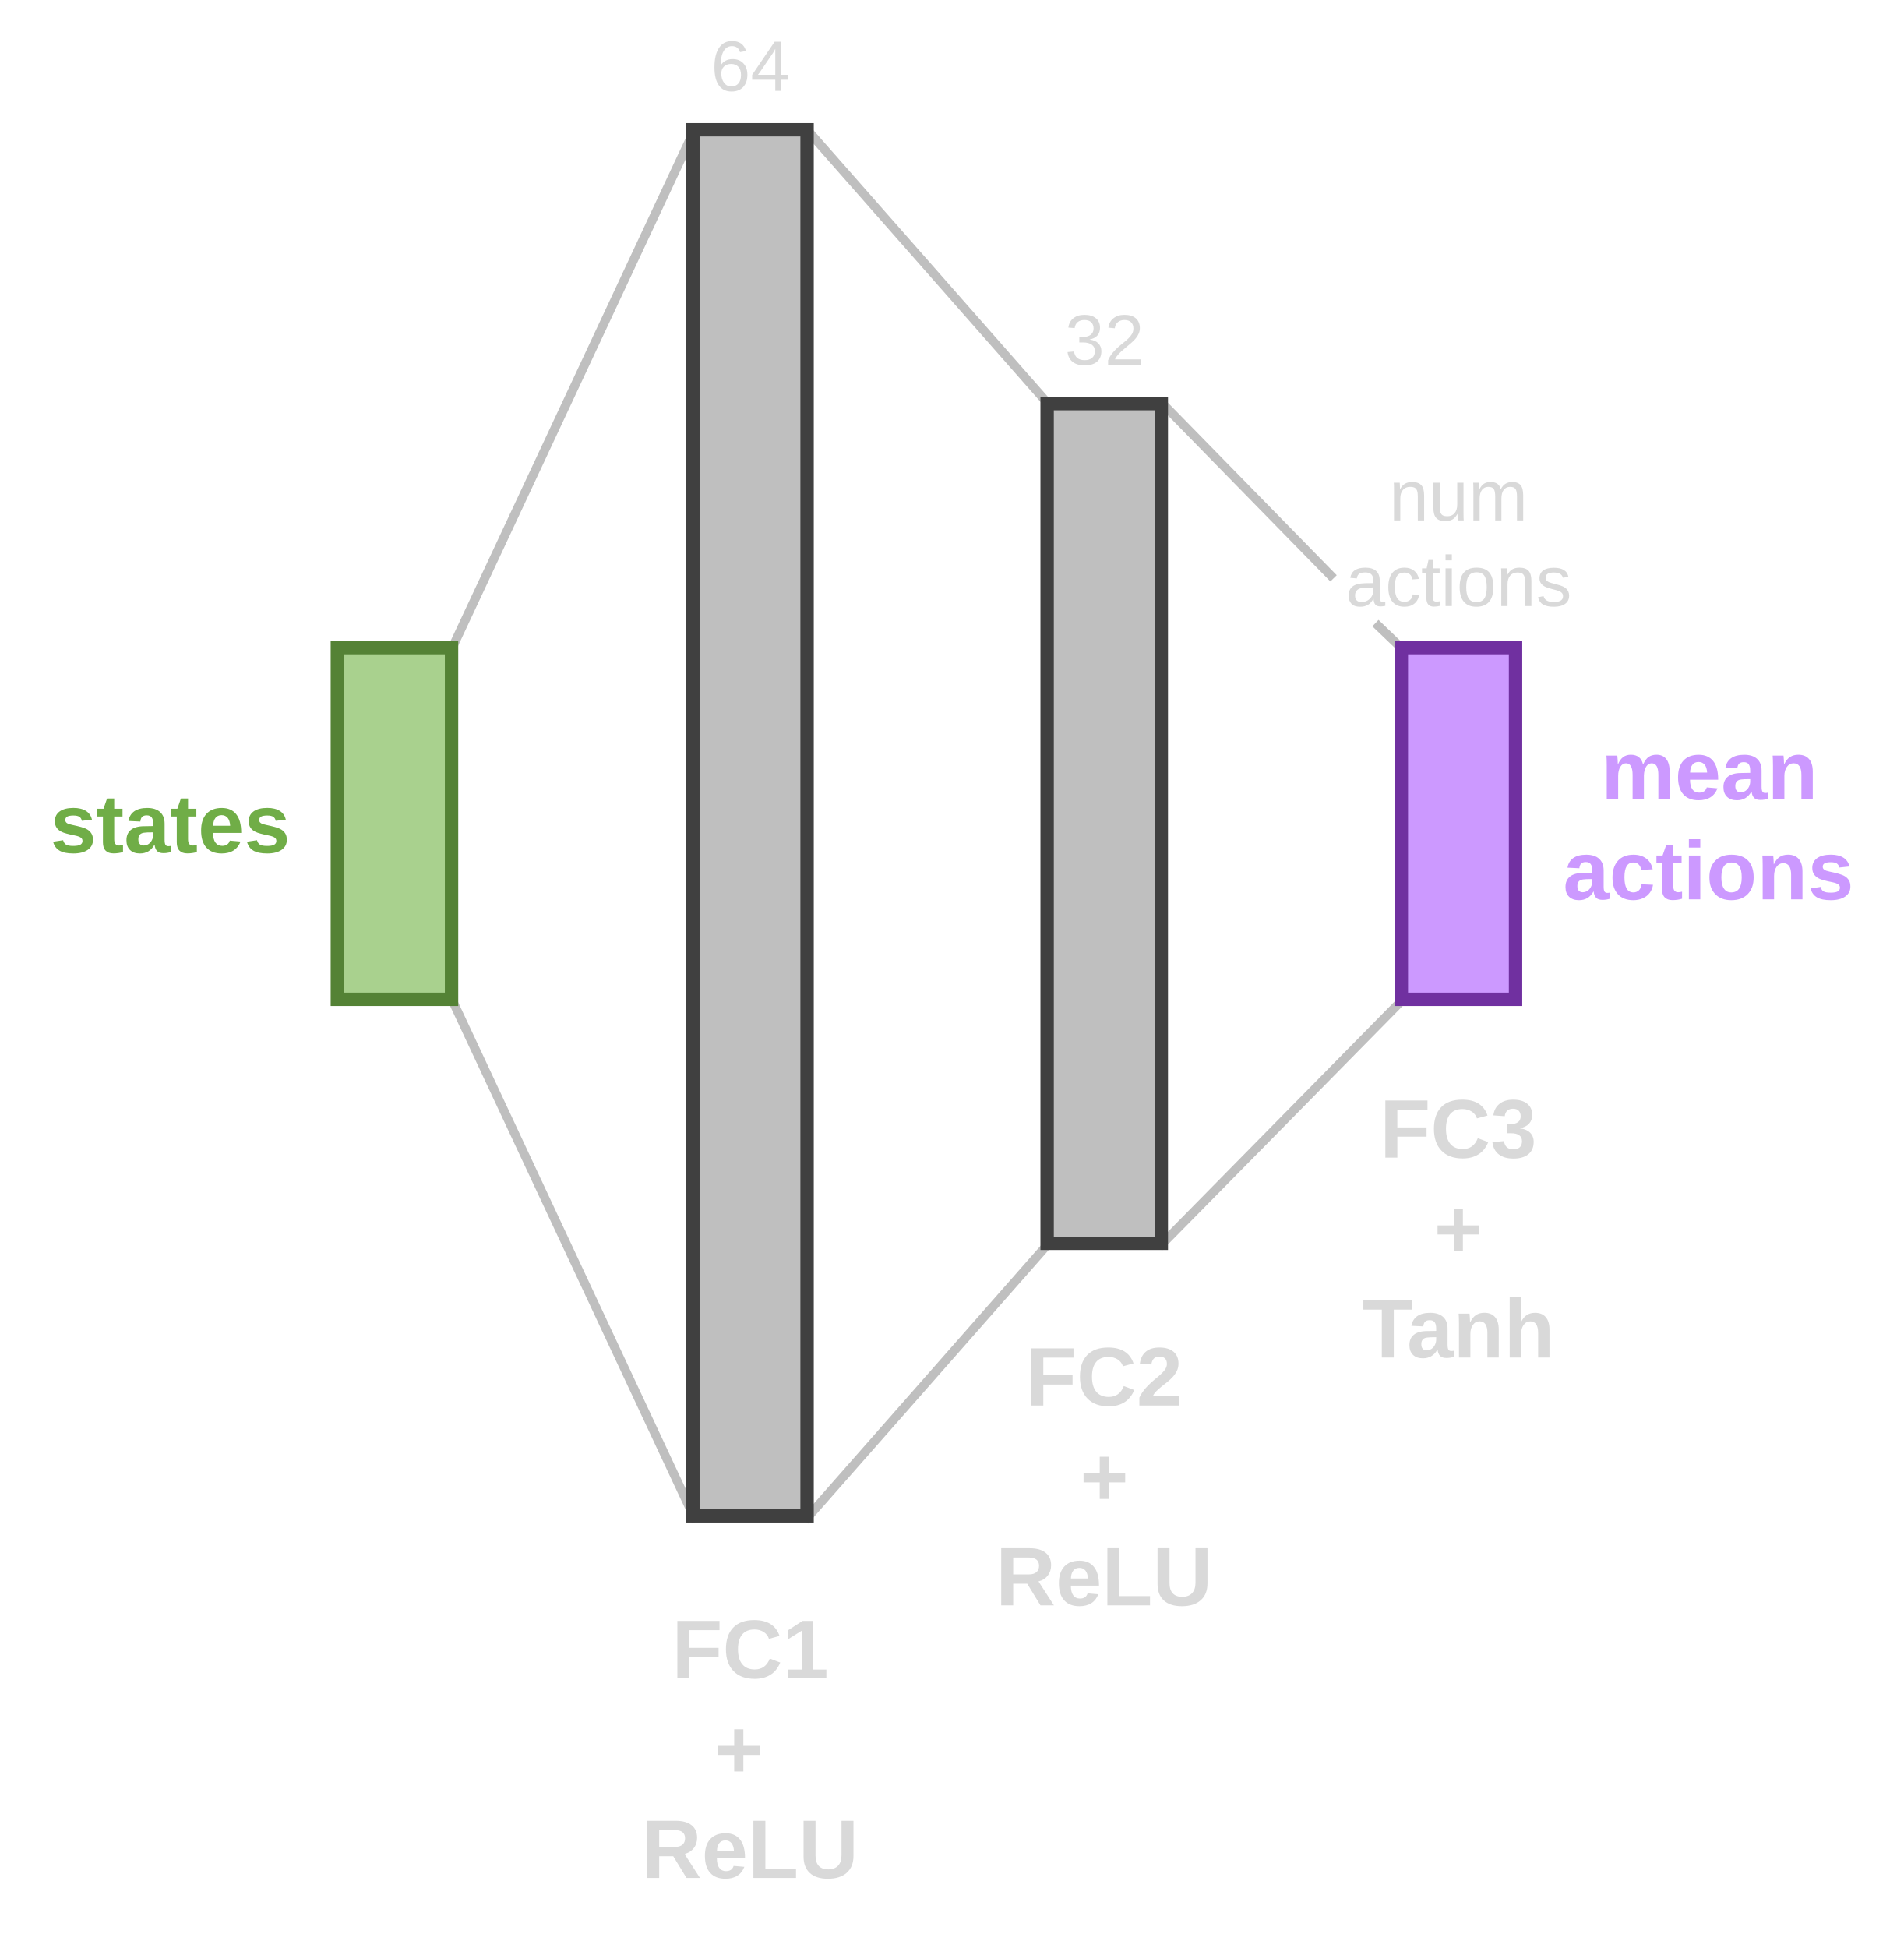
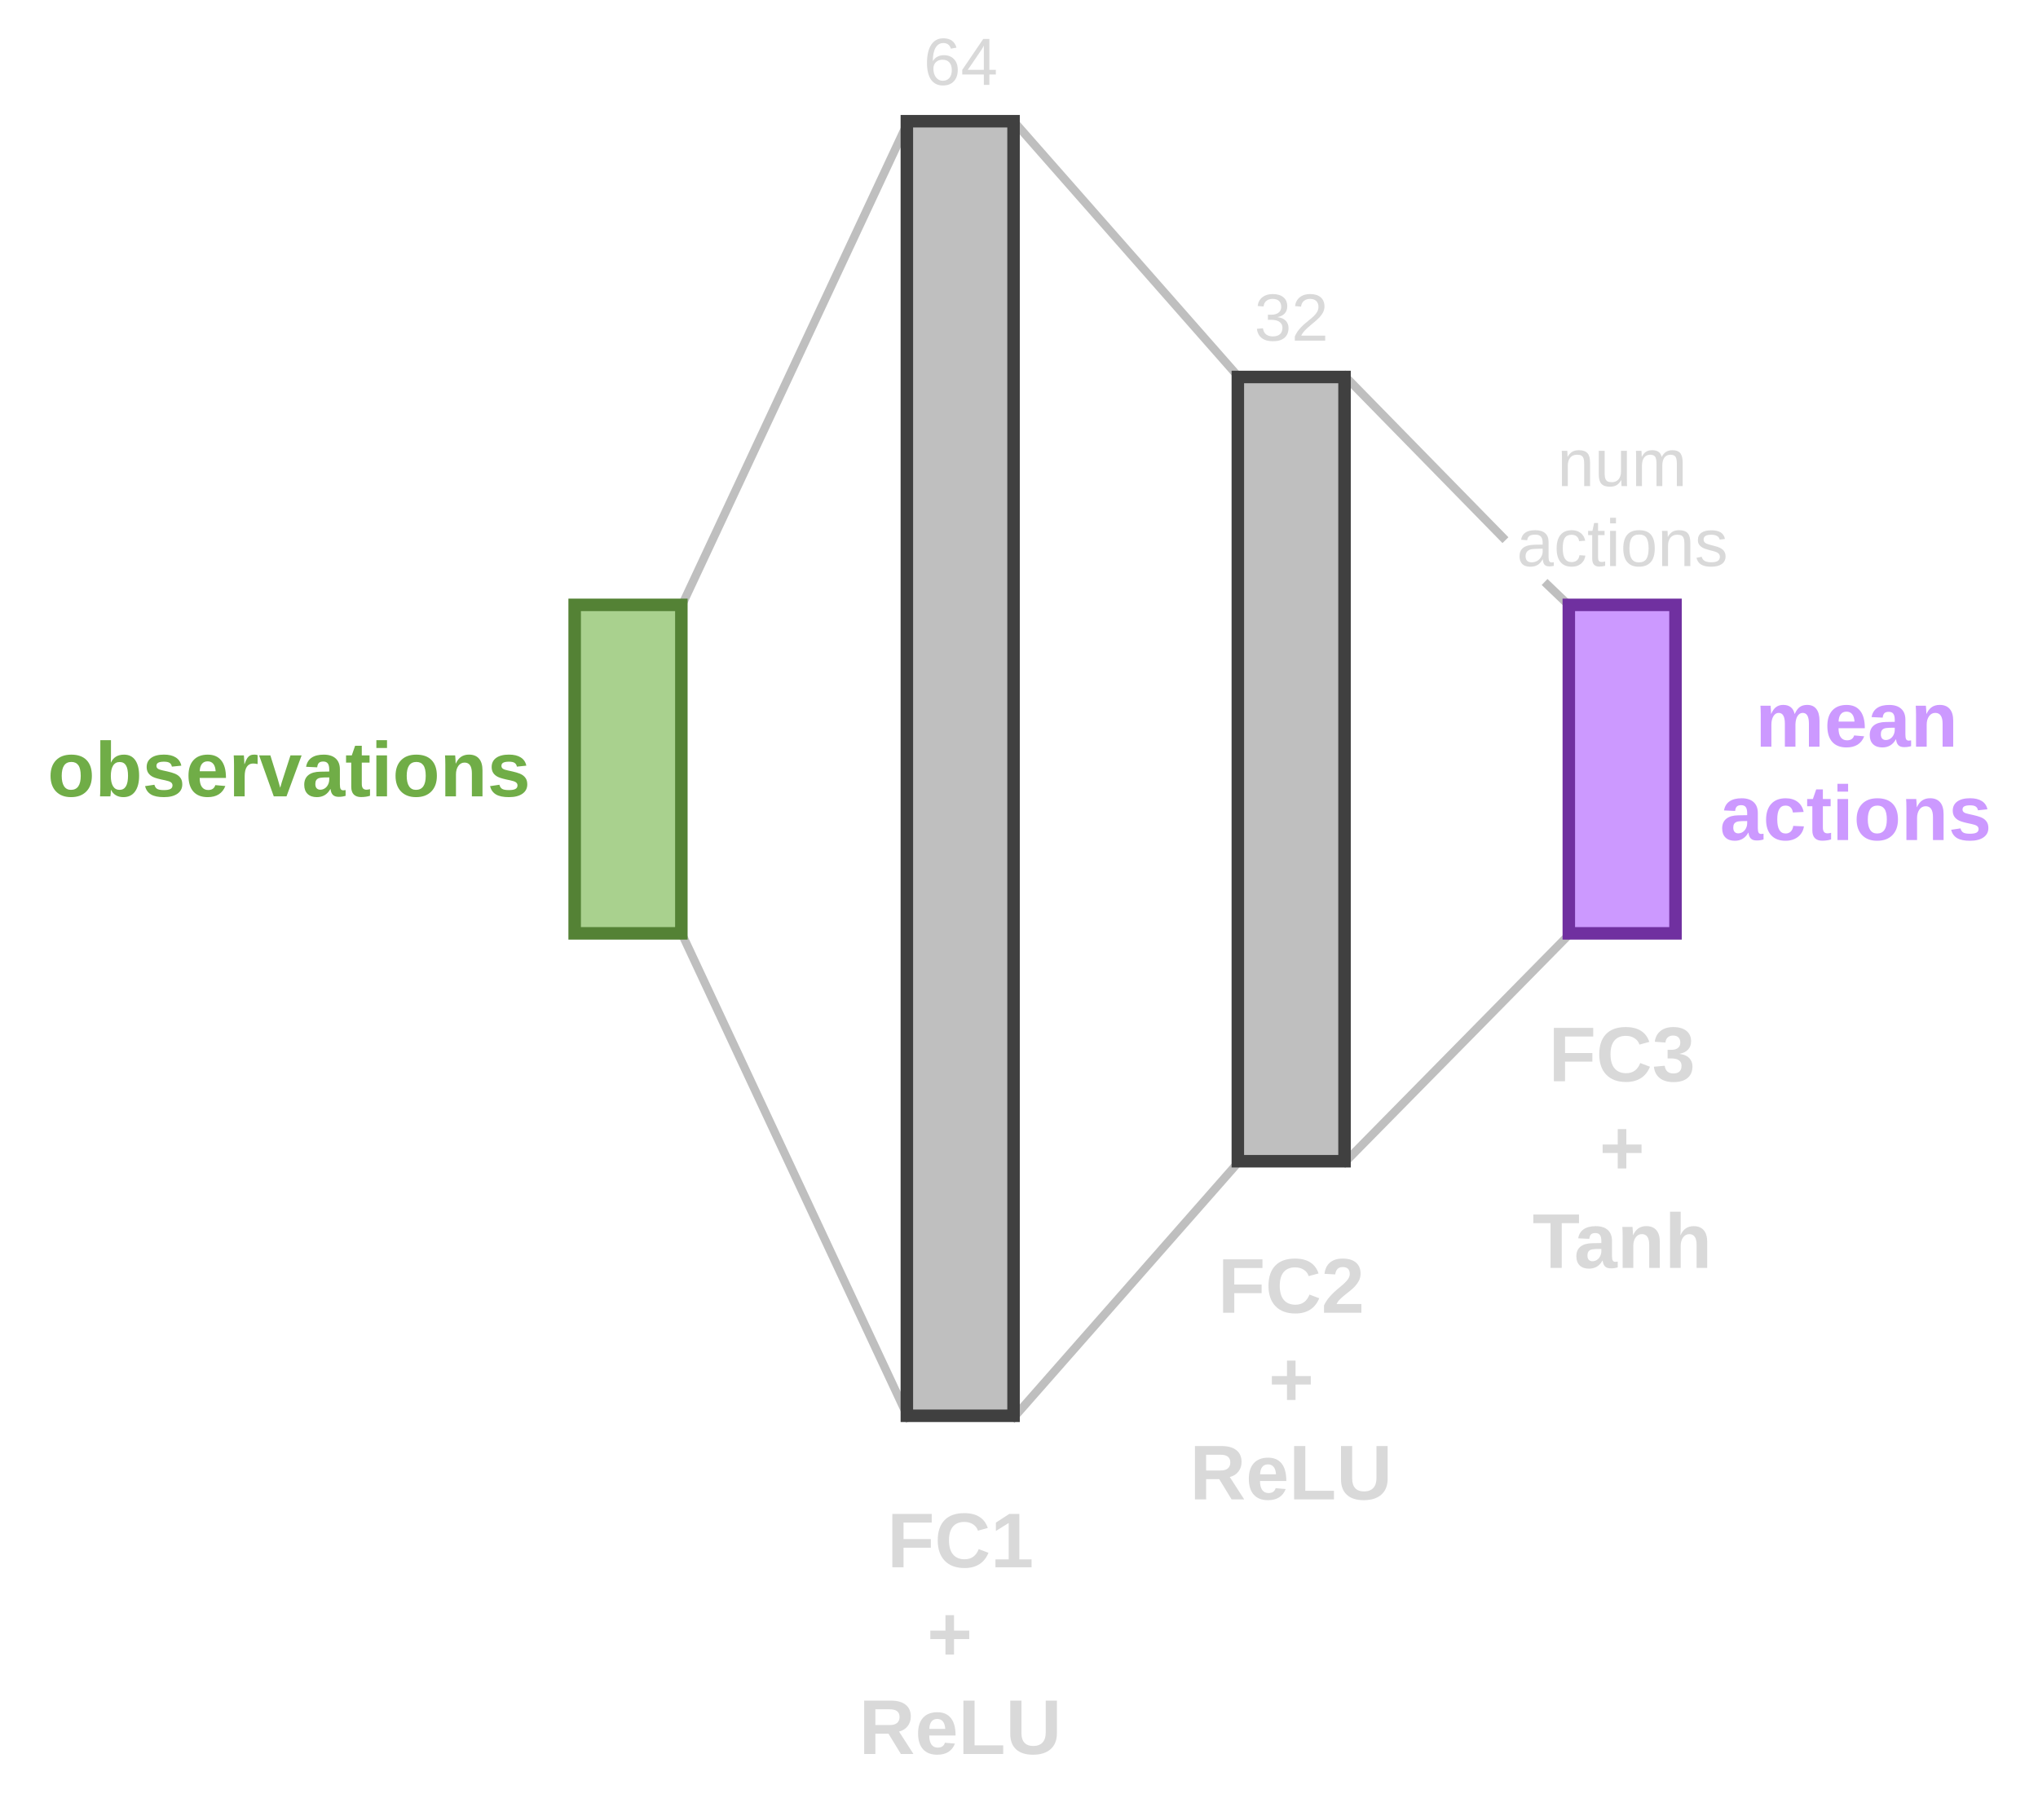
- <svg xmlns="http://www.w3.org/2000/svg" width="1467" height="1501" xml:space="preserve" overflow="hidden">
-   <defs>
-     <clipPath id="clip0">
-       <rect x="2449" y="933" width="1467" height="1501" />
-     </clipPath>
-   </defs>
-   <g clip-path="url(#clip0)" transform="translate(-2449 -933)">
+ <svg xmlns="http://www.w3.org/2000/svg" width="1681" height="1501" xml:space="preserve" overflow="hidden">
+   <g transform="translate(-2235 -933)">
    <path d="M3344.5 1243.5 3475.35 1377.21" stroke="#BFBFBF" stroke-width="6.875" stroke-linecap="square" stroke-miterlimit="8" stroke-dasharray="20.625 6.875" fill="none" fill-rule="evenodd" />
    <path d="M0 0 185.262 188.191" stroke="#BFBFBF" stroke-width="6.875" stroke-linecap="square" stroke-miterlimit="8" stroke-dasharray="20.625 6.875" fill="none" fill-rule="evenodd" transform="matrix(-1 0 0 1 3529.76 1703.5)" />
    <path d="M0 0 185.263 210.592" stroke="#BFBFBF" stroke-width="6.875" stroke-linecap="square" stroke-miterlimit="8" stroke-dasharray="20.625 6.875" fill="none" fill-rule="evenodd" transform="matrix(-1 0 0 1 3256.76 1891.5)" />
    <path d="M3511.5 1415.5 3529.48 1432.73" stroke="#BFBFBF" stroke-width="6.875" stroke-linecap="square" stroke-miterlimit="8" stroke-dasharray="20.625 6.875" fill="none" fill-rule="evenodd" />
    <path d="M3071.5 1033.5 3256.76 1244.09" stroke="#BFBFBF" stroke-width="6.875" stroke-linecap="square" stroke-miterlimit="8" stroke-dasharray="20.625 6.875" fill="none" fill-rule="evenodd" />
    <path d="M0 0 186.511 398.782" stroke="#BFBFBF" stroke-width="6.875" stroke-linecap="square" stroke-miterlimit="8" stroke-dasharray="20.625 6.875" fill="none" fill-rule="evenodd" transform="matrix(-1 0 0 1 2984.01 1033.5)" />
    <path d="M2797.5 1703.5 2984.01 2102.28" stroke="#BFBFBF" stroke-width="6.875" stroke-linecap="square" stroke-miterlimit="8" stroke-dasharray="20.625 6.875" fill="none" fill-rule="evenodd" />
    <rect x="2983" y="1033" width="88" height="1068" stroke="#404040" stroke-width="10.312" stroke-miterlimit="8" fill="#BFBFBF" />
    <rect x="3256" y="1244" width="88" height="647" stroke="#404040" stroke-width="10.312" stroke-miterlimit="8" fill="#BFBFBF" />
    <text fill="#D9D9D9" font-family="Arial,Arial_MSFontService,sans-serif" font-weight="700" font-size="64" transform="matrix(1 0 0 1 2966.75 2226)">FC1</text>
    <text fill="#D9D9D9" font-family="Arial,Arial_MSFontService,sans-serif" font-weight="700" font-size="64" transform="matrix(1 0 0 1 2999.68 2303)">+ </text>
    <text fill="#D9D9D9" font-family="Arial,Arial_MSFontService,sans-serif" font-weight="700" font-size="64" transform="matrix(1 0 0 1 2943.54 2380)">ReLU</text>
    <text fill="#D9D9D9" font-family="Arial,Arial_MSFontService,sans-serif" font-weight="700" font-size="64" transform="matrix(1 0 0 1 3239.57 2016)">FC2</text>
    <text fill="#D9D9D9" font-family="Arial,Arial_MSFontService,sans-serif" font-weight="700" font-size="64" transform="matrix(1 0 0 1 3281.39 2093)">+</text>
    <text fill="#D9D9D9" font-family="Arial,Arial_MSFontService,sans-serif" font-weight="700" font-size="64" transform="matrix(1 0 0 1 3216.35 2170)">ReLU</text>
    <text fill="#D9D9D9" font-family="Arial,Arial_MSFontService,sans-serif" font-weight="700" font-size="64" transform="matrix(1 0 0 1 3512.39 1825)">FC3</text>
    <text fill="#D9D9D9" font-family="Arial,Arial_MSFontService,sans-serif" font-weight="700" font-size="64" transform="matrix(1 0 0 1 3554.21 1902)">+</text>
    <text fill="#D9D9D9" font-family="Arial,Arial_MSFontService,sans-serif" font-weight="700" font-size="64" transform="matrix(1 0 0 1 3499 1979)">Tanh</text>
    <rect x="2709" y="1432" width="88" height="271" stroke="#548235" stroke-width="10.312" stroke-miterlimit="8" fill="#A9D18E" />
    <rect x="3529" y="1432" width="88" height="271" stroke="#7030A0" stroke-width="10.312" stroke-miterlimit="8" fill="#CC99FF" />
-     <text fill="#70AD47" font-family="Arial,Arial_MSFontService,sans-serif" font-weight="700" font-size="64" transform="matrix(1 0 0 1 2487.68 1590)">states</text>
+     <text fill="#70AD47" font-family="Arial,Arial_MSFontService,sans-serif" font-weight="700" font-size="64" transform="matrix(1 0 0 1 2274.19 1590)">observations</text>
    <text fill="#CC99FF" font-family="Arial,Arial_MSFontService,sans-serif" font-weight="700" font-size="64" transform="matrix(1 0 0 1 3682.84 1549)">mean</text>
    <text fill="#CC99FF" font-family="Arial,Arial_MSFontService,sans-serif" font-weight="700" font-size="64" transform="matrix(1 0 0 1 3653.62 1626)">actions</text>
    <text fill="#D9D9D9" font-family="Arial,Arial_MSFontService,sans-serif" font-weight="400" font-size="55" transform="matrix(1 0 0 1 2996.82 1003)">64</text>
    <text fill="#D9D9D9" font-family="Arial,Arial_MSFontService,sans-serif" font-weight="400" font-size="55" transform="matrix(1 0 0 1 3269.64 1214)">32</text>
    <text fill="#D9D9D9" font-family="Arial,Arial_MSFontService,sans-serif" font-weight="400" font-size="55" transform="matrix(1 0 0 1 3519.53 1334)">num</text>
    <text fill="#D9D9D9" font-family="Arial,Arial_MSFontService,sans-serif" font-weight="400" font-size="55" transform="matrix(1 0 0 1 3486.02 1400)">actions</text>
  </g>
</svg>
